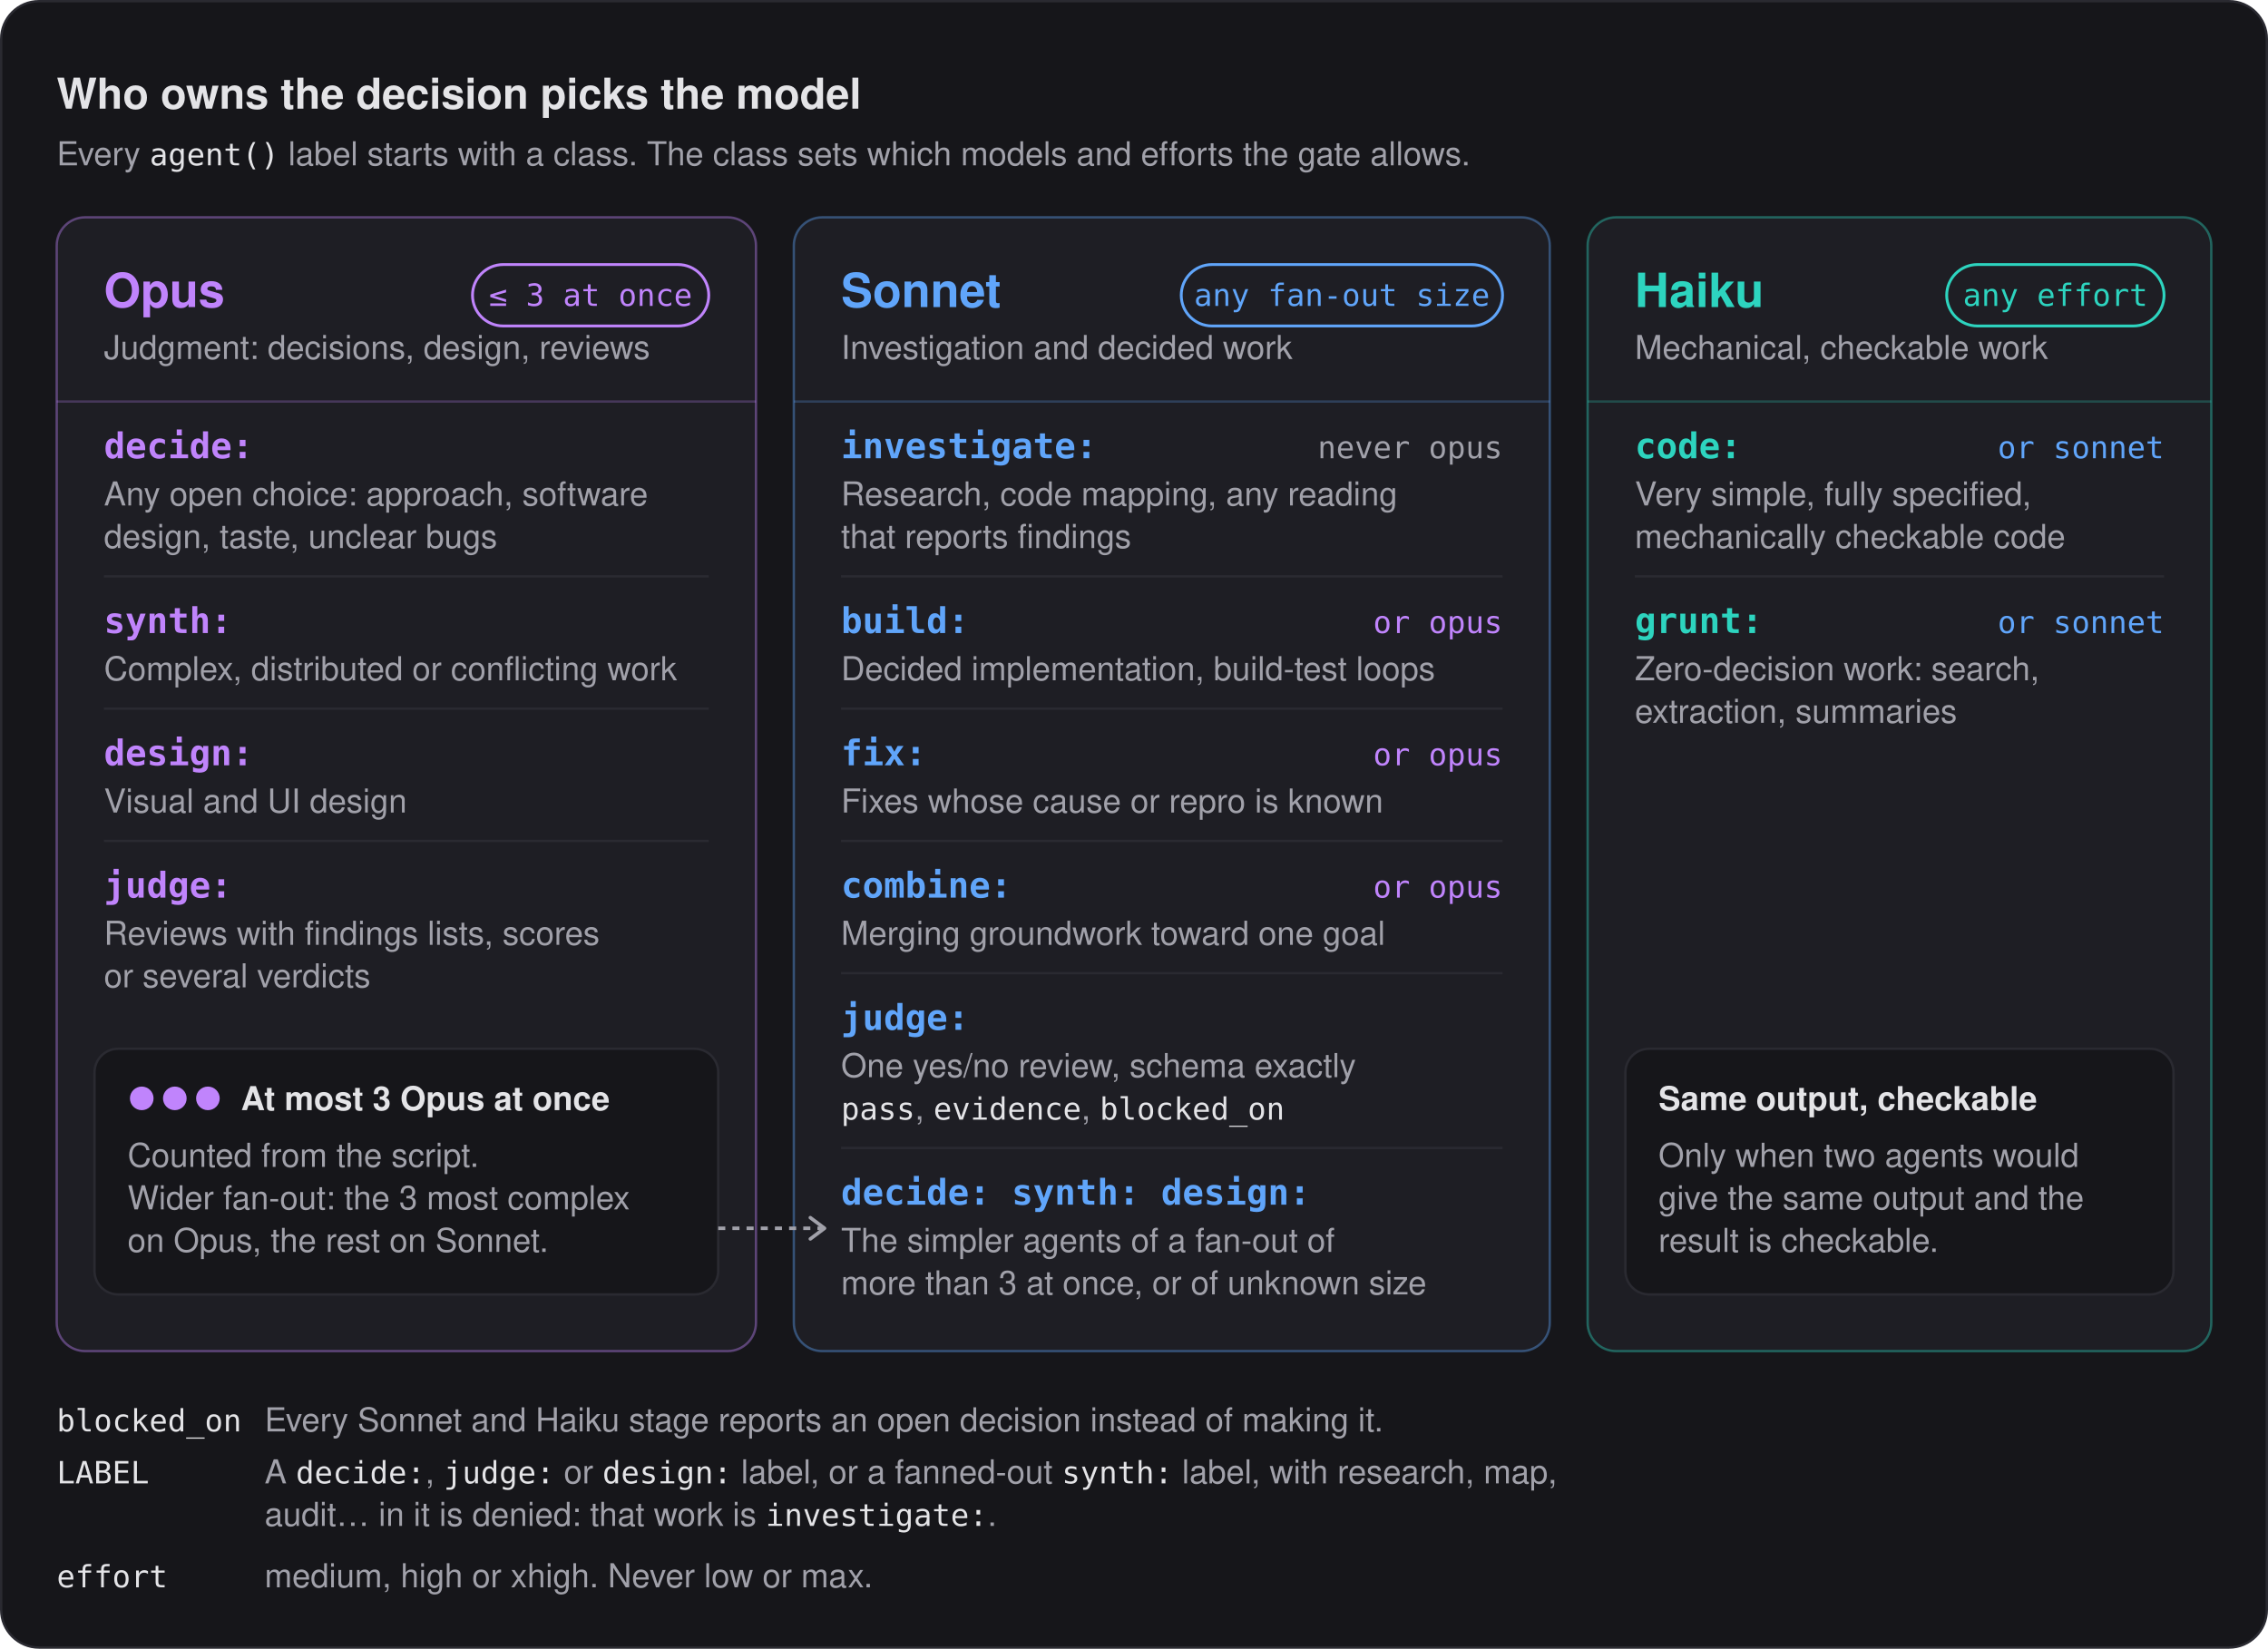
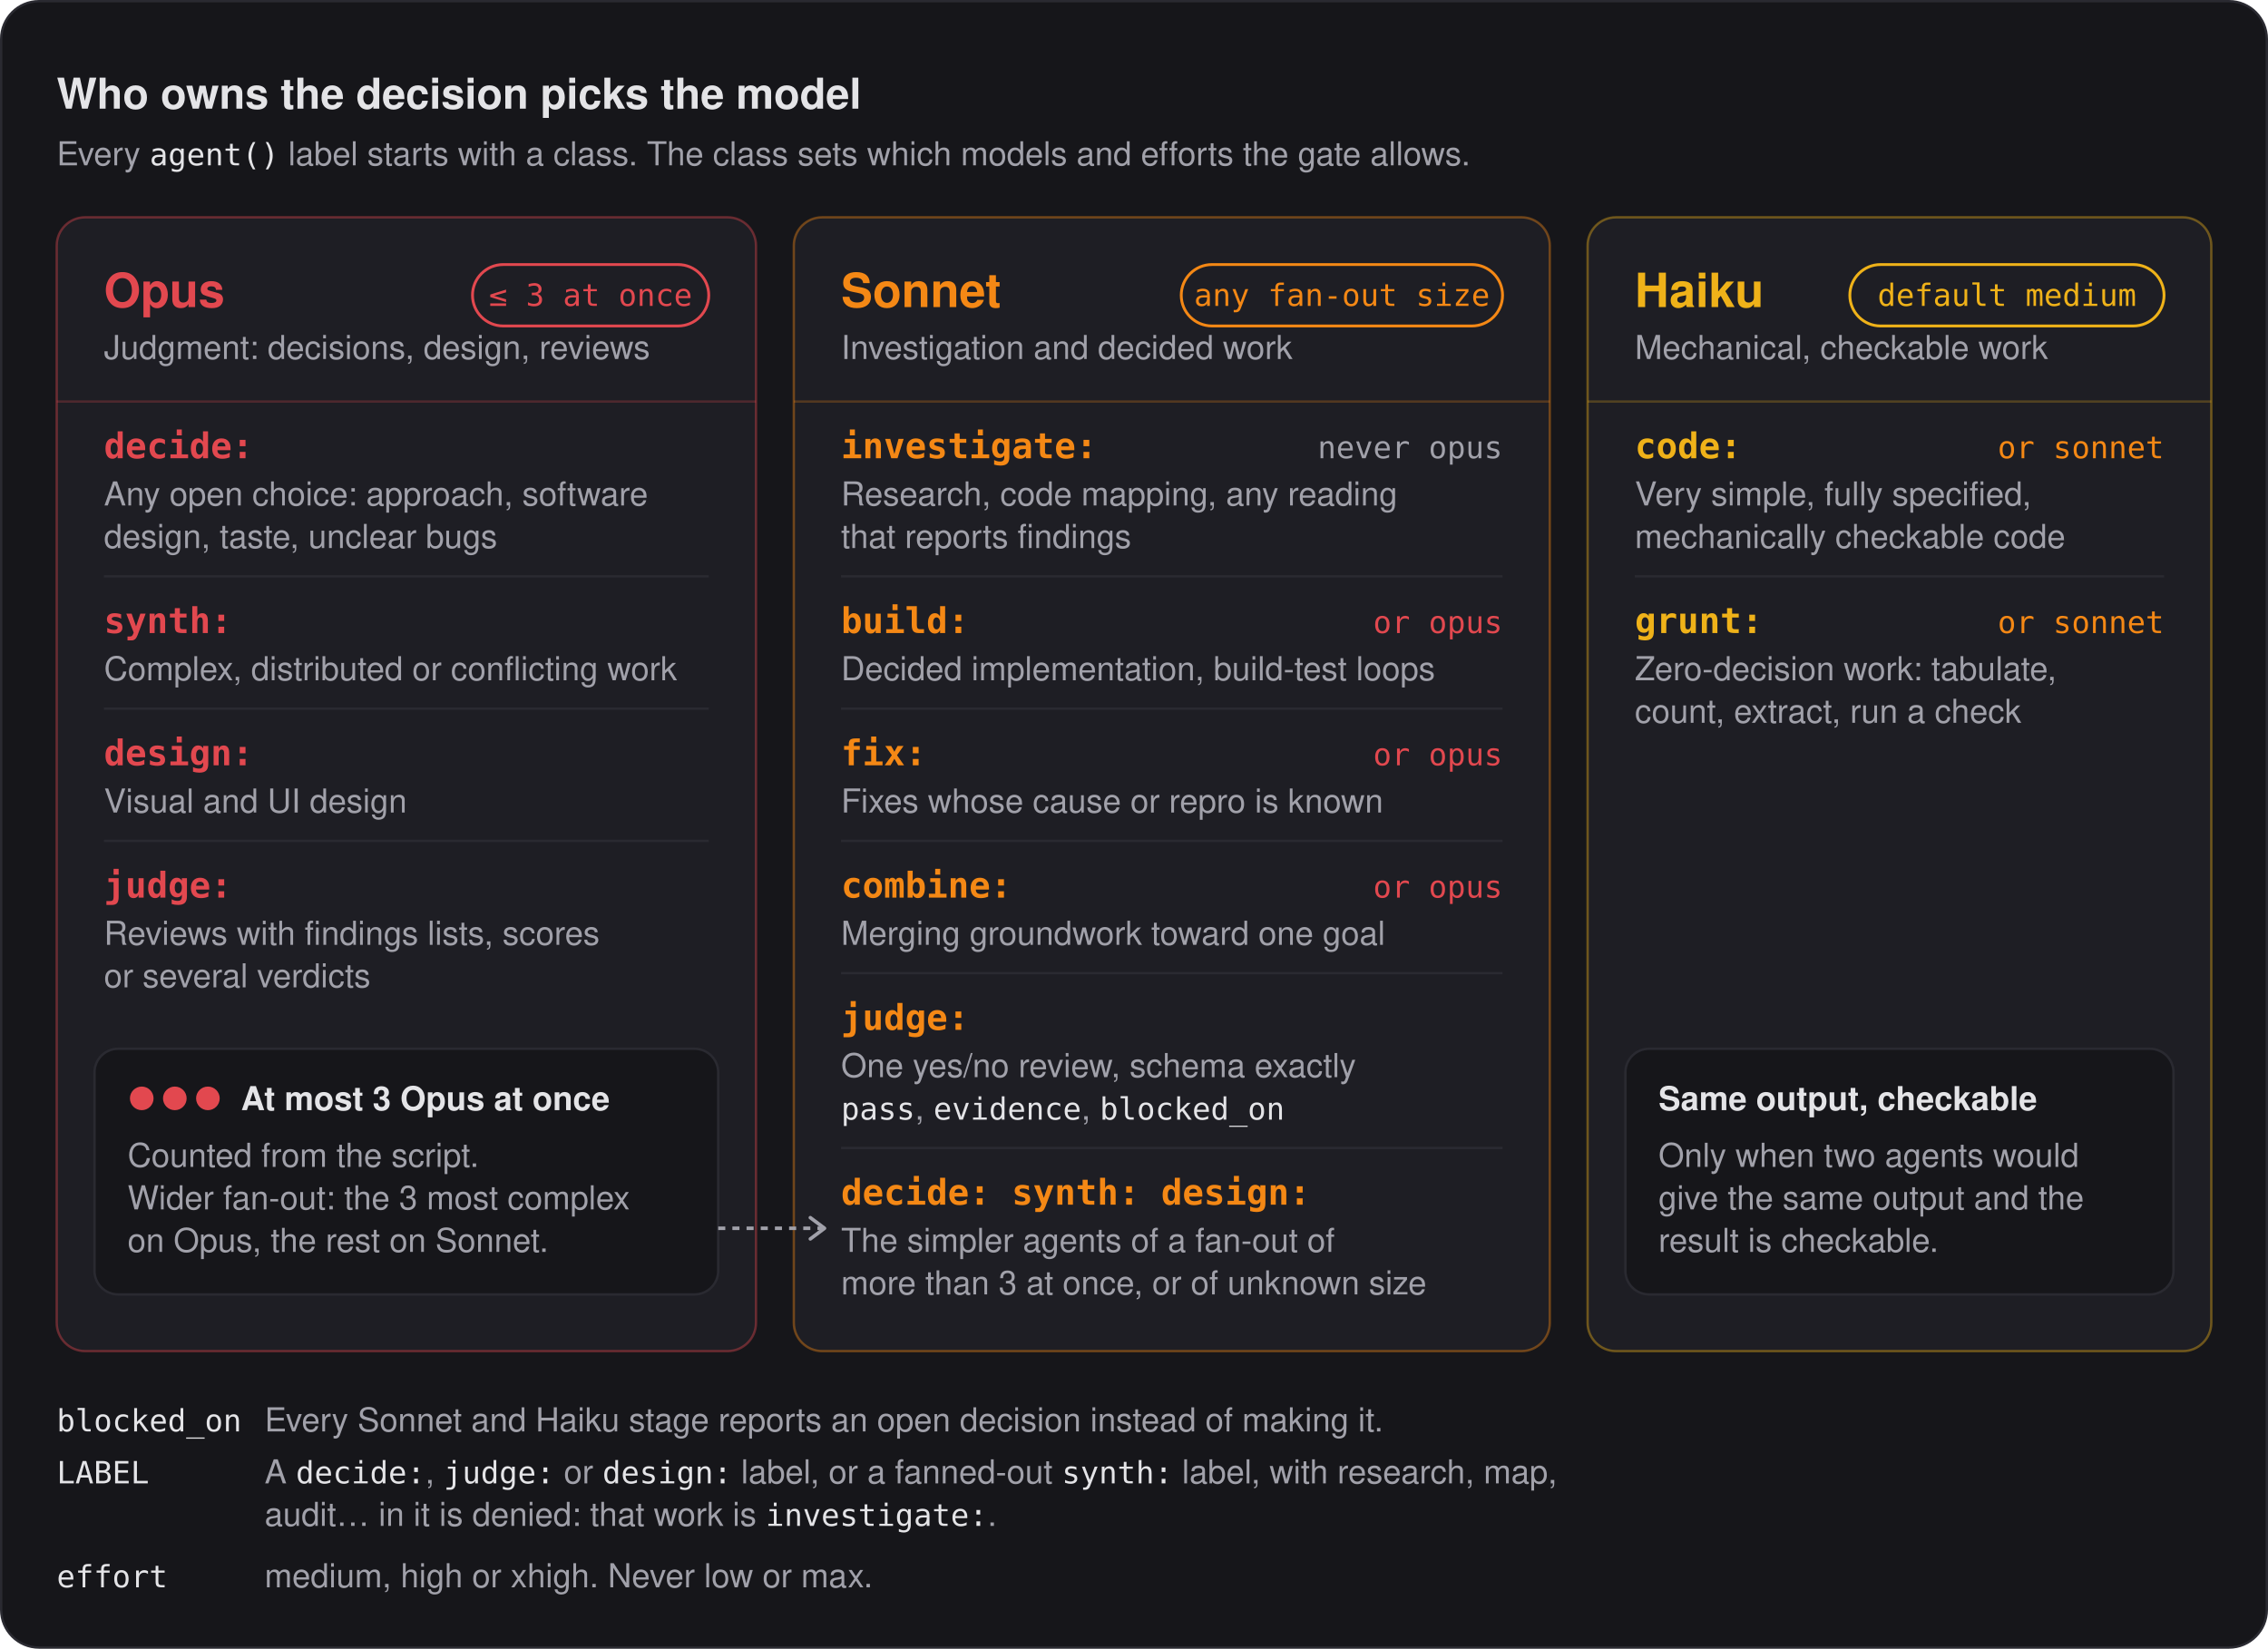
<svg xmlns="http://www.w3.org/2000/svg" width="960" height="698" viewBox="0 0 960 698" role="img" aria-labelledby="t d">
  <rect x="0.5" y="0.5" width="959" height="697" rx="16" fill="#16161a" stroke="#2a2a31" />
  <text x="24" y="46" font-family="-apple-system, 'Segoe UI', Helvetica, Arial, sans-serif" font-size="18" font-weight="700" fill="#e4e4e7">Who owns the decision picks the model</text>
  <text x="24" y="70" font-family="-apple-system, 'Segoe UI', Helvetica, Arial, sans-serif" font-size="14" fill="#a1a1aa">Every <tspan fill="#e4e4e7" font-family="ui-monospace, SFMono-Regular, Menlo, Consolas, 'DejaVu Sans Mono', monospace" font-size="13">agent()</tspan> label starts with a class. The class sets which models and efforts the gate allows.</text>
-   <rect x="24" y="92" width="296" height="480" rx="12" fill="#1e1e24" stroke="#c084fc" stroke-opacity="0.4" />
-   <text x="44" y="130" font-family="-apple-system, 'Segoe UI', Helvetica, Arial, sans-serif" font-size="20" font-weight="700" fill="#c084fc">Opus</text>
+   <rect x="24" y="92" width="296" height="480" rx="12" fill="#1e1e24" stroke="#e2484f" stroke-opacity="0.4" />
+   <text x="44" y="130" font-family="-apple-system, 'Segoe UI', Helvetica, Arial, sans-serif" font-size="20" font-weight="700" fill="#e2484f">Opus</text>
  <text x="44" y="152" font-family="-apple-system, 'Segoe UI', Helvetica, Arial, sans-serif" font-size="14" fill="#a1a1aa">Judgment: decisions, design, reviews</text>
-   <rect x="200" y="112" width="100" height="26" rx="13" fill="none" stroke="#c084fc" stroke-width="1.2" />
-   <text x="250.0" y="129.5" text-anchor="middle" font-family="ui-monospace, SFMono-Regular, Menlo, Consolas, 'DejaVu Sans Mono', monospace" font-size="13" fill="#c084fc">≤ 3 at once</text>
-   <line x1="24" y1="170" x2="320" y2="170" stroke="#c084fc" stroke-opacity="0.25" />
-   <rect x="336" y="92" width="320" height="480" rx="12" fill="#1e1e24" stroke="#60a5fa" stroke-opacity="0.4" />
-   <text x="356" y="130" font-family="-apple-system, 'Segoe UI', Helvetica, Arial, sans-serif" font-size="20" font-weight="700" fill="#60a5fa">Sonnet</text>
+   <rect x="200" y="112" width="100" height="26" rx="13" fill="none" stroke="#e2484f" stroke-width="1.2" />
+   <text x="250.0" y="129.5" text-anchor="middle" font-family="ui-monospace, SFMono-Regular, Menlo, Consolas, 'DejaVu Sans Mono', monospace" font-size="13" fill="#e2484f">≤ 3 at once</text>
+   <line x1="24" y1="170" x2="320" y2="170" stroke="#e2484f" stroke-opacity="0.25" />
+   <rect x="336" y="92" width="320" height="480" rx="12" fill="#1e1e24" stroke="#f48815" stroke-opacity="0.4" />
+   <text x="356" y="130" font-family="-apple-system, 'Segoe UI', Helvetica, Arial, sans-serif" font-size="20" font-weight="700" fill="#f48815">Sonnet</text>
  <text x="356" y="152" font-family="-apple-system, 'Segoe UI', Helvetica, Arial, sans-serif" font-size="14" fill="#a1a1aa">Investigation and decided work</text>
-   <rect x="500" y="112" width="136" height="26" rx="13" fill="none" stroke="#60a5fa" stroke-width="1.2" />
-   <text x="568.0" y="129.5" text-anchor="middle" font-family="ui-monospace, SFMono-Regular, Menlo, Consolas, 'DejaVu Sans Mono', monospace" font-size="13" fill="#60a5fa">any fan-out size</text>
-   <line x1="336" y1="170" x2="656" y2="170" stroke="#60a5fa" stroke-opacity="0.25" />
-   <rect x="672" y="92" width="264" height="480" rx="12" fill="#1e1e24" stroke="#2dd4bf" stroke-opacity="0.4" />
-   <text x="692" y="130" font-family="-apple-system, 'Segoe UI', Helvetica, Arial, sans-serif" font-size="20" font-weight="700" fill="#2dd4bf">Haiku</text>
+   <rect x="500" y="112" width="136" height="26" rx="13" fill="none" stroke="#f48815" stroke-width="1.2" />
+   <text x="568.0" y="129.5" text-anchor="middle" font-family="ui-monospace, SFMono-Regular, Menlo, Consolas, 'DejaVu Sans Mono', monospace" font-size="13" fill="#f48815">any fan-out size</text>
+   <line x1="336" y1="170" x2="656" y2="170" stroke="#f48815" stroke-opacity="0.25" />
+   <rect x="672" y="92" width="264" height="480" rx="12" fill="#1e1e24" stroke="#efb219" stroke-opacity="0.4" />
+   <text x="692" y="130" font-family="-apple-system, 'Segoe UI', Helvetica, Arial, sans-serif" font-size="20" font-weight="700" fill="#efb219">Haiku</text>
  <text x="692" y="152" font-family="-apple-system, 'Segoe UI', Helvetica, Arial, sans-serif" font-size="14" fill="#a1a1aa">Mechanical, checkable work</text>
-   <rect x="824" y="112" width="92" height="26" rx="13" fill="none" stroke="#2dd4bf" stroke-width="1.2" />
-   <text x="870.0" y="129.5" text-anchor="middle" font-family="ui-monospace, SFMono-Regular, Menlo, Consolas, 'DejaVu Sans Mono', monospace" font-size="13" fill="#2dd4bf">any effort</text>
-   <line x1="672" y1="170" x2="936" y2="170" stroke="#2dd4bf" stroke-opacity="0.25" />
-   <text x="44" y="194" font-family="ui-monospace, SFMono-Regular, Menlo, Consolas, 'DejaVu Sans Mono', monospace" font-size="15" font-weight="700" fill="#c084fc">decide:</text>
+   <rect x="783" y="112" width="133" height="26" rx="13" fill="none" stroke="#efb219" stroke-width="1.2" />
+   <text x="849.5" y="129.5" text-anchor="middle" font-family="ui-monospace, SFMono-Regular, Menlo, Consolas, 'DejaVu Sans Mono', monospace" font-size="13" fill="#efb219">default medium</text>
+   <line x1="672" y1="170" x2="936" y2="170" stroke="#efb219" stroke-opacity="0.25" />
+   <text x="44" y="194" font-family="ui-monospace, SFMono-Regular, Menlo, Consolas, 'DejaVu Sans Mono', monospace" font-size="15" font-weight="700" fill="#e2484f">decide:</text>
  <text x="44" y="214" font-family="-apple-system, 'Segoe UI', Helvetica, Arial, sans-serif" font-size="14" fill="#a1a1aa">Any open choice: approach, software</text>
  <text x="44" y="232" font-family="-apple-system, 'Segoe UI', Helvetica, Arial, sans-serif" font-size="14" fill="#a1a1aa">design, taste, unclear bugs</text>
  <line x1="44" y1="244" x2="300" y2="244" stroke="#2a2a31" />
-   <text x="44" y="268" font-family="ui-monospace, SFMono-Regular, Menlo, Consolas, 'DejaVu Sans Mono', monospace" font-size="15" font-weight="700" fill="#c084fc">synth:</text>
+   <text x="44" y="268" font-family="ui-monospace, SFMono-Regular, Menlo, Consolas, 'DejaVu Sans Mono', monospace" font-size="15" font-weight="700" fill="#e2484f">synth:</text>
  <text x="44" y="288" font-family="-apple-system, 'Segoe UI', Helvetica, Arial, sans-serif" font-size="14" fill="#a1a1aa">Complex, distributed or conflicting work</text>
  <line x1="44" y1="300" x2="300" y2="300" stroke="#2a2a31" />
-   <text x="44" y="324" font-family="ui-monospace, SFMono-Regular, Menlo, Consolas, 'DejaVu Sans Mono', monospace" font-size="15" font-weight="700" fill="#c084fc">design:</text>
+   <text x="44" y="324" font-family="ui-monospace, SFMono-Regular, Menlo, Consolas, 'DejaVu Sans Mono', monospace" font-size="15" font-weight="700" fill="#e2484f">design:</text>
  <text x="44" y="344" font-family="-apple-system, 'Segoe UI', Helvetica, Arial, sans-serif" font-size="14" fill="#a1a1aa">Visual and UI design</text>
  <line x1="44" y1="356" x2="300" y2="356" stroke="#2a2a31" />
-   <text x="44" y="380" font-family="ui-monospace, SFMono-Regular, Menlo, Consolas, 'DejaVu Sans Mono', monospace" font-size="15" font-weight="700" fill="#c084fc">judge:</text>
+   <text x="44" y="380" font-family="ui-monospace, SFMono-Regular, Menlo, Consolas, 'DejaVu Sans Mono', monospace" font-size="15" font-weight="700" fill="#e2484f">judge:</text>
  <text x="44" y="400" font-family="-apple-system, 'Segoe UI', Helvetica, Arial, sans-serif" font-size="14" fill="#a1a1aa">Reviews with findings lists, scores</text>
  <text x="44" y="418" font-family="-apple-system, 'Segoe UI', Helvetica, Arial, sans-serif" font-size="14" fill="#a1a1aa">or several verdicts</text>
-   <text x="356" y="194" font-family="ui-monospace, SFMono-Regular, Menlo, Consolas, 'DejaVu Sans Mono', monospace" font-size="15" font-weight="700" fill="#60a5fa">investigate:</text>
+   <text x="356" y="194" font-family="ui-monospace, SFMono-Regular, Menlo, Consolas, 'DejaVu Sans Mono', monospace" font-size="15" font-weight="700" fill="#f48815">investigate:</text>
  <text x="636" y="194" text-anchor="end" font-family="ui-monospace, SFMono-Regular, Menlo, Consolas, 'DejaVu Sans Mono', monospace" font-size="13" fill="#a1a1aa">never opus</text>
  <text x="356" y="214" font-family="-apple-system, 'Segoe UI', Helvetica, Arial, sans-serif" font-size="14" fill="#a1a1aa">Research, code mapping, any reading</text>
  <text x="356" y="232" font-family="-apple-system, 'Segoe UI', Helvetica, Arial, sans-serif" font-size="14" fill="#a1a1aa">that reports findings</text>
  <line x1="356" y1="244" x2="636" y2="244" stroke="#2a2a31" />
-   <text x="356" y="268" font-family="ui-monospace, SFMono-Regular, Menlo, Consolas, 'DejaVu Sans Mono', monospace" font-size="15" font-weight="700" fill="#60a5fa">build:</text>
-   <text x="636" y="268" text-anchor="end" font-family="ui-monospace, SFMono-Regular, Menlo, Consolas, 'DejaVu Sans Mono', monospace" font-size="13" fill="#c084fc">or opus</text>
+   <text x="356" y="268" font-family="ui-monospace, SFMono-Regular, Menlo, Consolas, 'DejaVu Sans Mono', monospace" font-size="15" font-weight="700" fill="#f48815">build:</text>
+   <text x="636" y="268" text-anchor="end" font-family="ui-monospace, SFMono-Regular, Menlo, Consolas, 'DejaVu Sans Mono', monospace" font-size="13" fill="#e2484f">or opus</text>
  <text x="356" y="288" font-family="-apple-system, 'Segoe UI', Helvetica, Arial, sans-serif" font-size="14" fill="#a1a1aa">Decided implementation, build-test loops</text>
  <line x1="356" y1="300" x2="636" y2="300" stroke="#2a2a31" />
-   <text x="356" y="324" font-family="ui-monospace, SFMono-Regular, Menlo, Consolas, 'DejaVu Sans Mono', monospace" font-size="15" font-weight="700" fill="#60a5fa">fix:</text>
-   <text x="636" y="324" text-anchor="end" font-family="ui-monospace, SFMono-Regular, Menlo, Consolas, 'DejaVu Sans Mono', monospace" font-size="13" fill="#c084fc">or opus</text>
+   <text x="356" y="324" font-family="ui-monospace, SFMono-Regular, Menlo, Consolas, 'DejaVu Sans Mono', monospace" font-size="15" font-weight="700" fill="#f48815">fix:</text>
+   <text x="636" y="324" text-anchor="end" font-family="ui-monospace, SFMono-Regular, Menlo, Consolas, 'DejaVu Sans Mono', monospace" font-size="13" fill="#e2484f">or opus</text>
  <text x="356" y="344" font-family="-apple-system, 'Segoe UI', Helvetica, Arial, sans-serif" font-size="14" fill="#a1a1aa">Fixes whose cause or repro is known</text>
  <line x1="356" y1="356" x2="636" y2="356" stroke="#2a2a31" />
-   <text x="356" y="380" font-family="ui-monospace, SFMono-Regular, Menlo, Consolas, 'DejaVu Sans Mono', monospace" font-size="15" font-weight="700" fill="#60a5fa">combine:</text>
-   <text x="636" y="380" text-anchor="end" font-family="ui-monospace, SFMono-Regular, Menlo, Consolas, 'DejaVu Sans Mono', monospace" font-size="13" fill="#c084fc">or opus</text>
+   <text x="356" y="380" font-family="ui-monospace, SFMono-Regular, Menlo, Consolas, 'DejaVu Sans Mono', monospace" font-size="15" font-weight="700" fill="#f48815">combine:</text>
+   <text x="636" y="380" text-anchor="end" font-family="ui-monospace, SFMono-Regular, Menlo, Consolas, 'DejaVu Sans Mono', monospace" font-size="13" fill="#e2484f">or opus</text>
  <text x="356" y="400" font-family="-apple-system, 'Segoe UI', Helvetica, Arial, sans-serif" font-size="14" fill="#a1a1aa">Merging groundwork toward one goal</text>
  <line x1="356" y1="412" x2="636" y2="412" stroke="#2a2a31" />
-   <text x="356" y="436" font-family="ui-monospace, SFMono-Regular, Menlo, Consolas, 'DejaVu Sans Mono', monospace" font-size="15" font-weight="700" fill="#60a5fa">judge:</text>
+   <text x="356" y="436" font-family="ui-monospace, SFMono-Regular, Menlo, Consolas, 'DejaVu Sans Mono', monospace" font-size="15" font-weight="700" fill="#f48815">judge:</text>
  <text x="356" y="456" font-family="-apple-system, 'Segoe UI', Helvetica, Arial, sans-serif" font-size="14" fill="#a1a1aa">One yes/no review, schema exactly</text>
  <text x="356" y="474" font-family="-apple-system, 'Segoe UI', Helvetica, Arial, sans-serif" font-size="14" fill="#a1a1aa">
    <tspan fill="#e4e4e7" font-family="ui-monospace, SFMono-Regular, Menlo, Consolas, 'DejaVu Sans Mono', monospace" font-size="13">pass</tspan>, <tspan fill="#e4e4e7" font-family="ui-monospace, SFMono-Regular, Menlo, Consolas, 'DejaVu Sans Mono', monospace" font-size="13">evidence</tspan>, <tspan fill="#e4e4e7" font-family="ui-monospace, SFMono-Regular, Menlo, Consolas, 'DejaVu Sans Mono', monospace" font-size="13">blocked_on</tspan>
  </text>
  <line x1="356" y1="486" x2="636" y2="486" stroke="#2a2a31" />
-   <text x="356" y="510" font-family="ui-monospace, SFMono-Regular, Menlo, Consolas, 'DejaVu Sans Mono', monospace" font-size="15" font-weight="700" fill="#60a5fa">decide: synth: design:</text>
+   <text x="356" y="510" font-family="ui-monospace, SFMono-Regular, Menlo, Consolas, 'DejaVu Sans Mono', monospace" font-size="15" font-weight="700" fill="#f48815">decide: synth: design:</text>
  <text x="356" y="530" font-family="-apple-system, 'Segoe UI', Helvetica, Arial, sans-serif" font-size="14" fill="#a1a1aa">The simpler agents of a fan-out of</text>
  <text x="356" y="548" font-family="-apple-system, 'Segoe UI', Helvetica, Arial, sans-serif" font-size="14" fill="#a1a1aa">more than 3 at once, or of unknown size</text>
-   <text x="692" y="194" font-family="ui-monospace, SFMono-Regular, Menlo, Consolas, 'DejaVu Sans Mono', monospace" font-size="15" font-weight="700" fill="#2dd4bf">code:</text>
-   <text x="916" y="194" text-anchor="end" font-family="ui-monospace, SFMono-Regular, Menlo, Consolas, 'DejaVu Sans Mono', monospace" font-size="13" fill="#60a5fa">or sonnet</text>
+   <text x="692" y="194" font-family="ui-monospace, SFMono-Regular, Menlo, Consolas, 'DejaVu Sans Mono', monospace" font-size="15" font-weight="700" fill="#efb219">code:</text>
+   <text x="916" y="194" text-anchor="end" font-family="ui-monospace, SFMono-Regular, Menlo, Consolas, 'DejaVu Sans Mono', monospace" font-size="13" fill="#f48815">or sonnet</text>
  <text x="692" y="214" font-family="-apple-system, 'Segoe UI', Helvetica, Arial, sans-serif" font-size="14" fill="#a1a1aa">Very simple, fully specified,</text>
  <text x="692" y="232" font-family="-apple-system, 'Segoe UI', Helvetica, Arial, sans-serif" font-size="14" fill="#a1a1aa">mechanically checkable code</text>
  <line x1="692" y1="244" x2="916" y2="244" stroke="#2a2a31" />
-   <text x="692" y="268" font-family="ui-monospace, SFMono-Regular, Menlo, Consolas, 'DejaVu Sans Mono', monospace" font-size="15" font-weight="700" fill="#2dd4bf">grunt:</text>
-   <text x="916" y="268" text-anchor="end" font-family="ui-monospace, SFMono-Regular, Menlo, Consolas, 'DejaVu Sans Mono', monospace" font-size="13" fill="#60a5fa">or sonnet</text>
-   <text x="692" y="288" font-family="-apple-system, 'Segoe UI', Helvetica, Arial, sans-serif" font-size="14" fill="#a1a1aa">Zero-decision work: search,</text>
-   <text x="692" y="306" font-family="-apple-system, 'Segoe UI', Helvetica, Arial, sans-serif" font-size="14" fill="#a1a1aa">extraction, summaries</text>
+   <text x="692" y="268" font-family="ui-monospace, SFMono-Regular, Menlo, Consolas, 'DejaVu Sans Mono', monospace" font-size="15" font-weight="700" fill="#efb219">grunt:</text>
+   <text x="916" y="268" text-anchor="end" font-family="ui-monospace, SFMono-Regular, Menlo, Consolas, 'DejaVu Sans Mono', monospace" font-size="13" fill="#f48815">or sonnet</text>
+   <text x="692" y="288" font-family="-apple-system, 'Segoe UI', Helvetica, Arial, sans-serif" font-size="14" fill="#a1a1aa">Zero-decision work: tabulate,</text>
+   <text x="692" y="306" font-family="-apple-system, 'Segoe UI', Helvetica, Arial, sans-serif" font-size="14" fill="#a1a1aa">count, extract, run a check</text>
  <rect x="40" y="444" width="264" height="104" rx="10" fill="#16161a" stroke="#2a2a31" />
-   <circle cx="60" cy="465" r="5" fill="#c084fc" />
-   <circle cx="74" cy="465" r="5" fill="#c084fc" />
-   <circle cx="88" cy="465" r="5" fill="#c084fc" />
+   <circle cx="60" cy="465" r="5" fill="#e2484f" />
+   <circle cx="74" cy="465" r="5" fill="#e2484f" />
+   <circle cx="88" cy="465" r="5" fill="#e2484f" />
  <text x="102" y="470" font-family="-apple-system, 'Segoe UI', Helvetica, Arial, sans-serif" font-size="14" font-weight="700" fill="#e4e4e7">At most 3 Opus at once</text>
  <text x="54" y="494" font-family="-apple-system, 'Segoe UI', Helvetica, Arial, sans-serif" font-size="14" fill="#a1a1aa">Counted from the script.</text>
  <text x="54" y="512" font-family="-apple-system, 'Segoe UI', Helvetica, Arial, sans-serif" font-size="14" fill="#a1a1aa">Wider fan-out: the 3 most complex</text>
  <text x="54" y="530" font-family="-apple-system, 'Segoe UI', Helvetica, Arial, sans-serif" font-size="14" fill="#a1a1aa">on Opus, the rest on Sonnet.</text>
  <rect x="688" y="444" width="232" height="104" rx="10" fill="#16161a" stroke="#2a2a31" />
  <text x="702" y="470" font-family="-apple-system, 'Segoe UI', Helvetica, Arial, sans-serif" font-size="14" font-weight="700" fill="#e4e4e7">Same output, checkable</text>
  <text x="702" y="494" font-family="-apple-system, 'Segoe UI', Helvetica, Arial, sans-serif" font-size="14" fill="#a1a1aa">Only when two agents would</text>
  <text x="702" y="512" font-family="-apple-system, 'Segoe UI', Helvetica, Arial, sans-serif" font-size="14" fill="#a1a1aa">give the same output and the</text>
  <text x="702" y="530" font-family="-apple-system, 'Segoe UI', Helvetica, Arial, sans-serif" font-size="14" fill="#a1a1aa">result is checkable.</text>
  <line x1="304" y1="520" x2="348" y2="520" stroke="#a1a1aa" stroke-width="1.5" stroke-dasharray="3 3" />
  <path d="M343 515.5 L349 520 L343 524.5" fill="none" stroke="#a1a1aa" stroke-width="1.5" stroke-linecap="round" stroke-linejoin="round" />
  <text x="24" y="606" font-family="ui-monospace, SFMono-Regular, Menlo, Consolas, 'DejaVu Sans Mono', monospace" font-size="13" fill="#e4e4e7">blocked_on</text>
  <text x="112" y="606" font-family="-apple-system, 'Segoe UI', Helvetica, Arial, sans-serif" font-size="14" fill="#a1a1aa">Every Sonnet and Haiku stage reports an open decision instead of making it.</text>
  <text x="24" y="628" font-family="ui-monospace, SFMono-Regular, Menlo, Consolas, 'DejaVu Sans Mono', monospace" font-size="13" fill="#e4e4e7">LABEL</text>
  <text x="112" y="628" font-family="-apple-system, 'Segoe UI', Helvetica, Arial, sans-serif" font-size="14" fill="#a1a1aa">A <tspan fill="#e4e4e7" font-family="ui-monospace, SFMono-Regular, Menlo, Consolas, 'DejaVu Sans Mono', monospace" font-size="13">decide:</tspan>, <tspan fill="#e4e4e7" font-family="ui-monospace, SFMono-Regular, Menlo, Consolas, 'DejaVu Sans Mono', monospace" font-size="13">judge:</tspan> or <tspan fill="#e4e4e7" font-family="ui-monospace, SFMono-Regular, Menlo, Consolas, 'DejaVu Sans Mono', monospace" font-size="13">design:</tspan> label, or a fanned-out <tspan fill="#e4e4e7" font-family="ui-monospace, SFMono-Regular, Menlo, Consolas, 'DejaVu Sans Mono', monospace" font-size="13">synth:</tspan> label, with research, map,</text>
  <text x="112" y="646" font-family="-apple-system, 'Segoe UI', Helvetica, Arial, sans-serif" font-size="14" fill="#a1a1aa">audit… in it is denied: that work is <tspan fill="#e4e4e7" font-family="ui-monospace, SFMono-Regular, Menlo, Consolas, 'DejaVu Sans Mono', monospace" font-size="13">investigate:</tspan>.</text>
  <text x="24" y="672" font-family="ui-monospace, SFMono-Regular, Menlo, Consolas, 'DejaVu Sans Mono', monospace" font-size="13" fill="#e4e4e7">effort</text>
  <text x="112" y="672" font-family="-apple-system, 'Segoe UI', Helvetica, Arial, sans-serif" font-size="14" fill="#a1a1aa">medium, high or xhigh. Never low or max.</text>
</svg>
